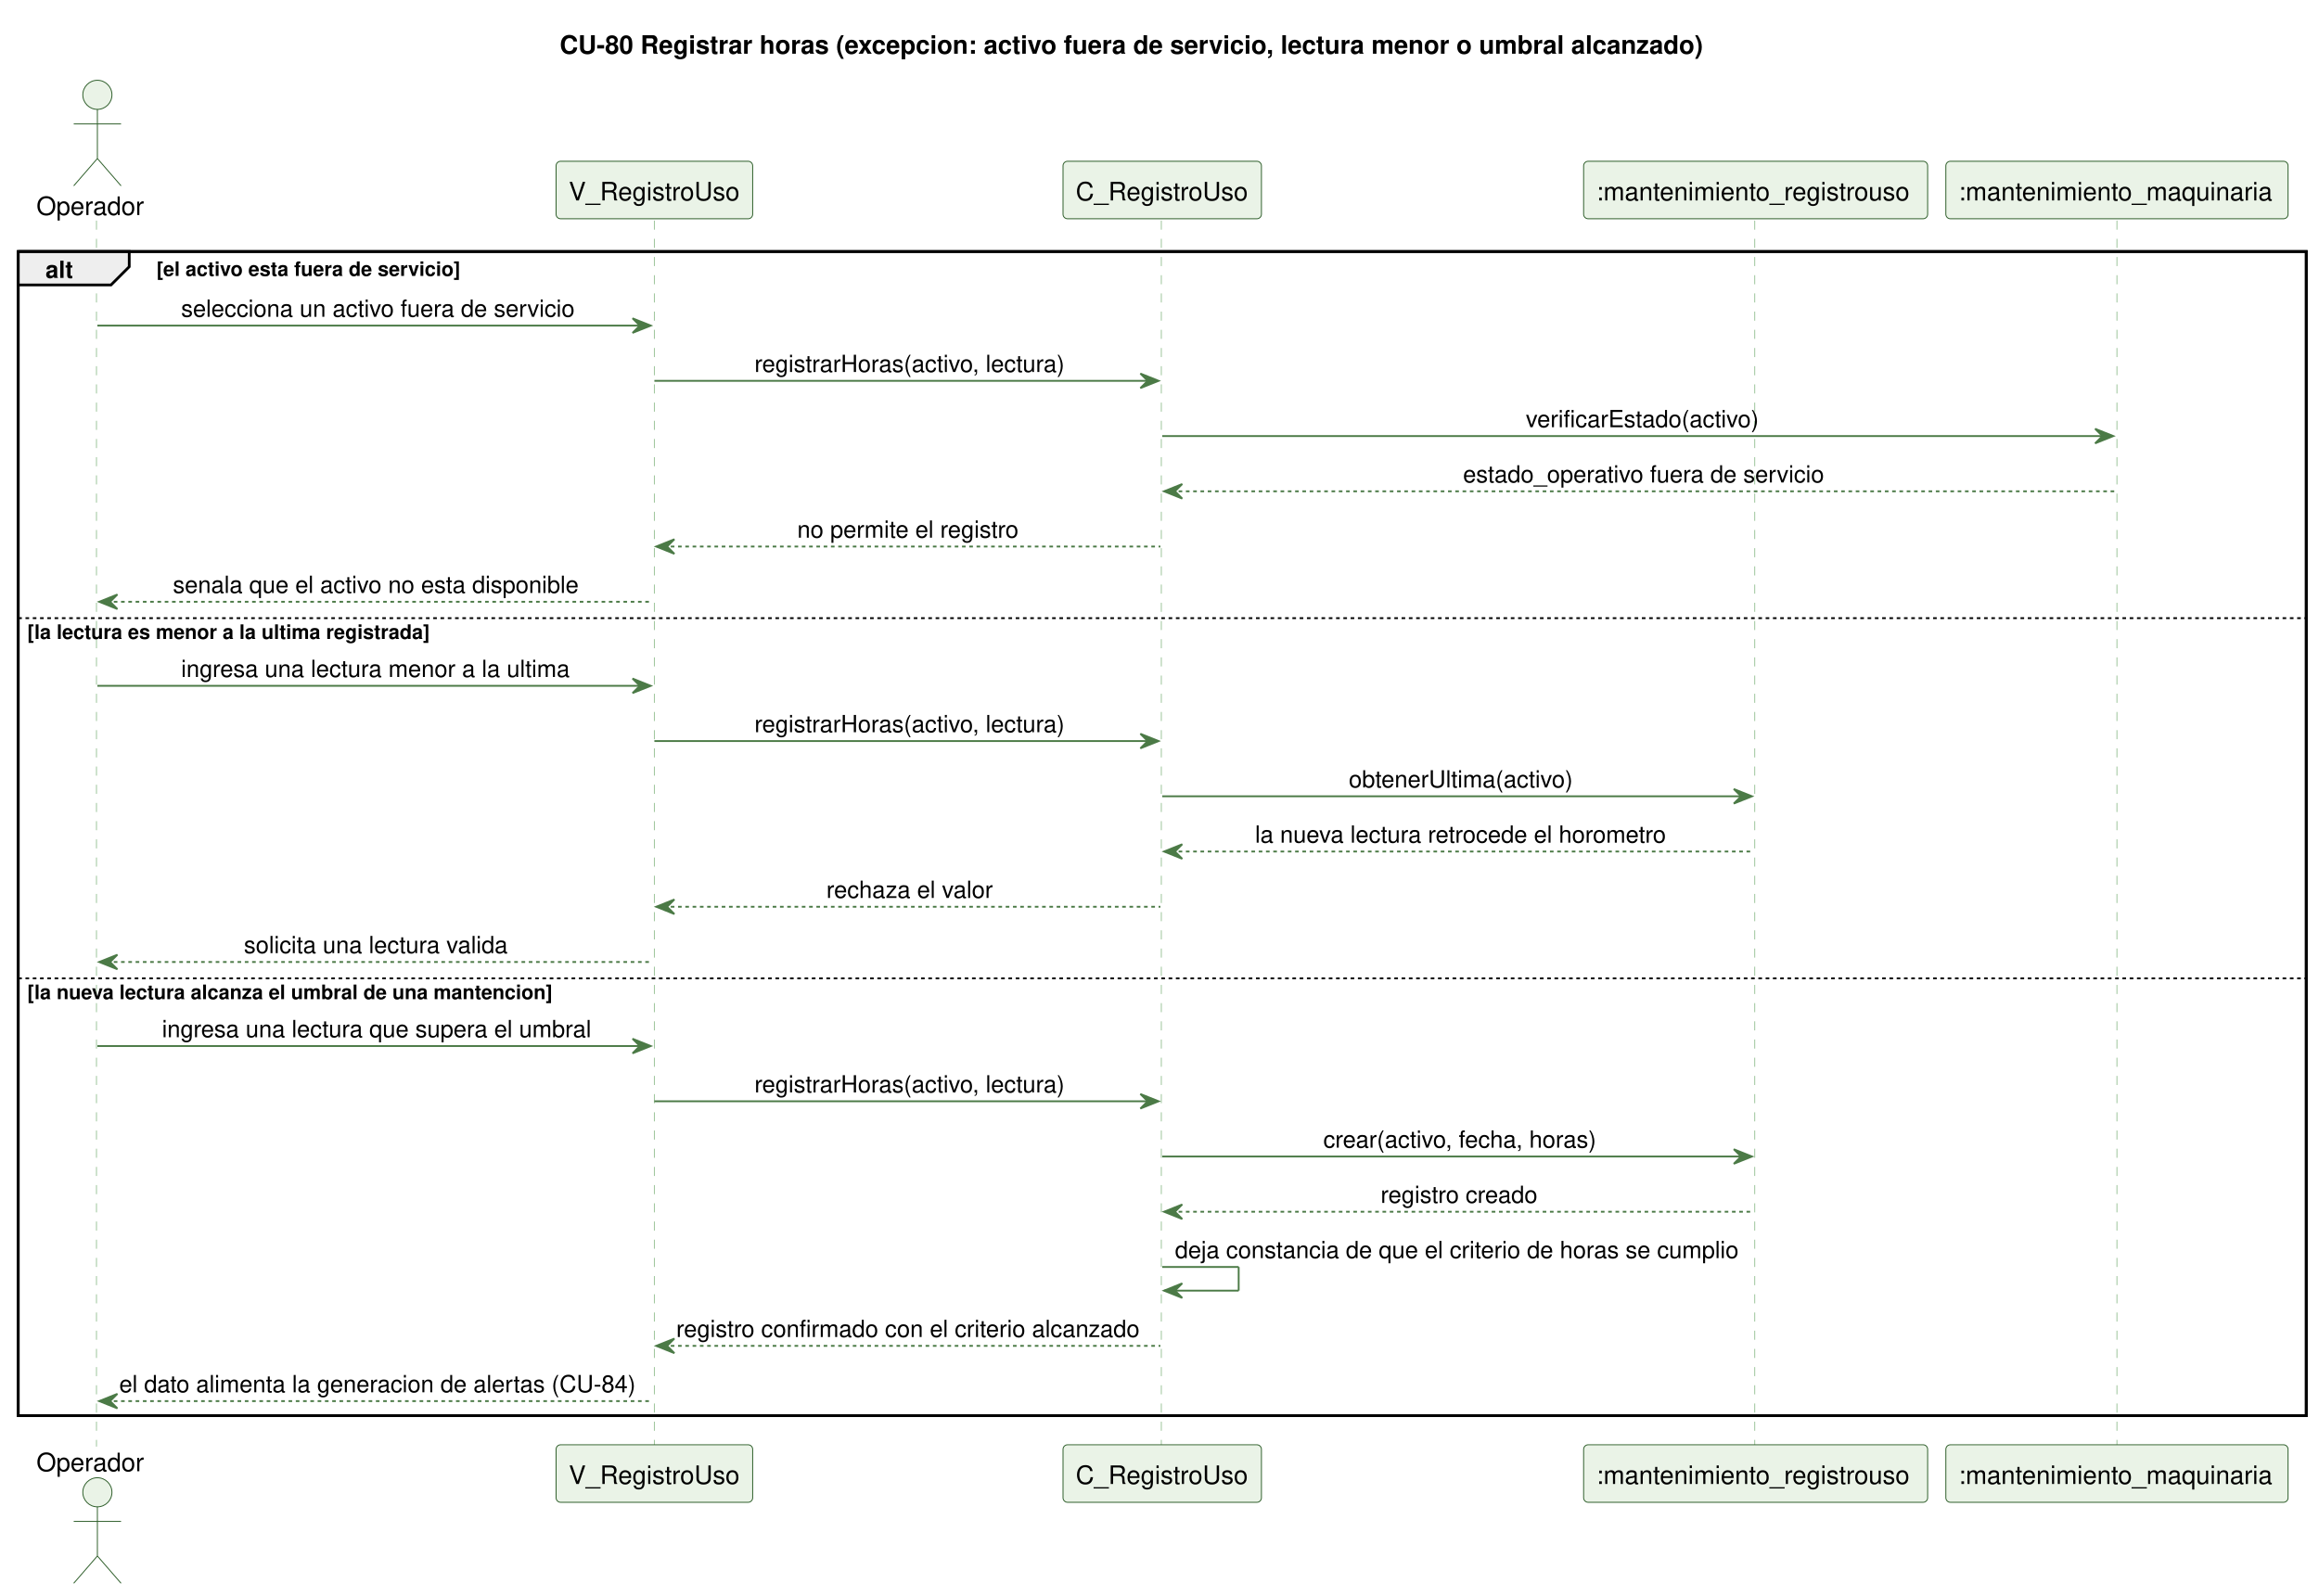
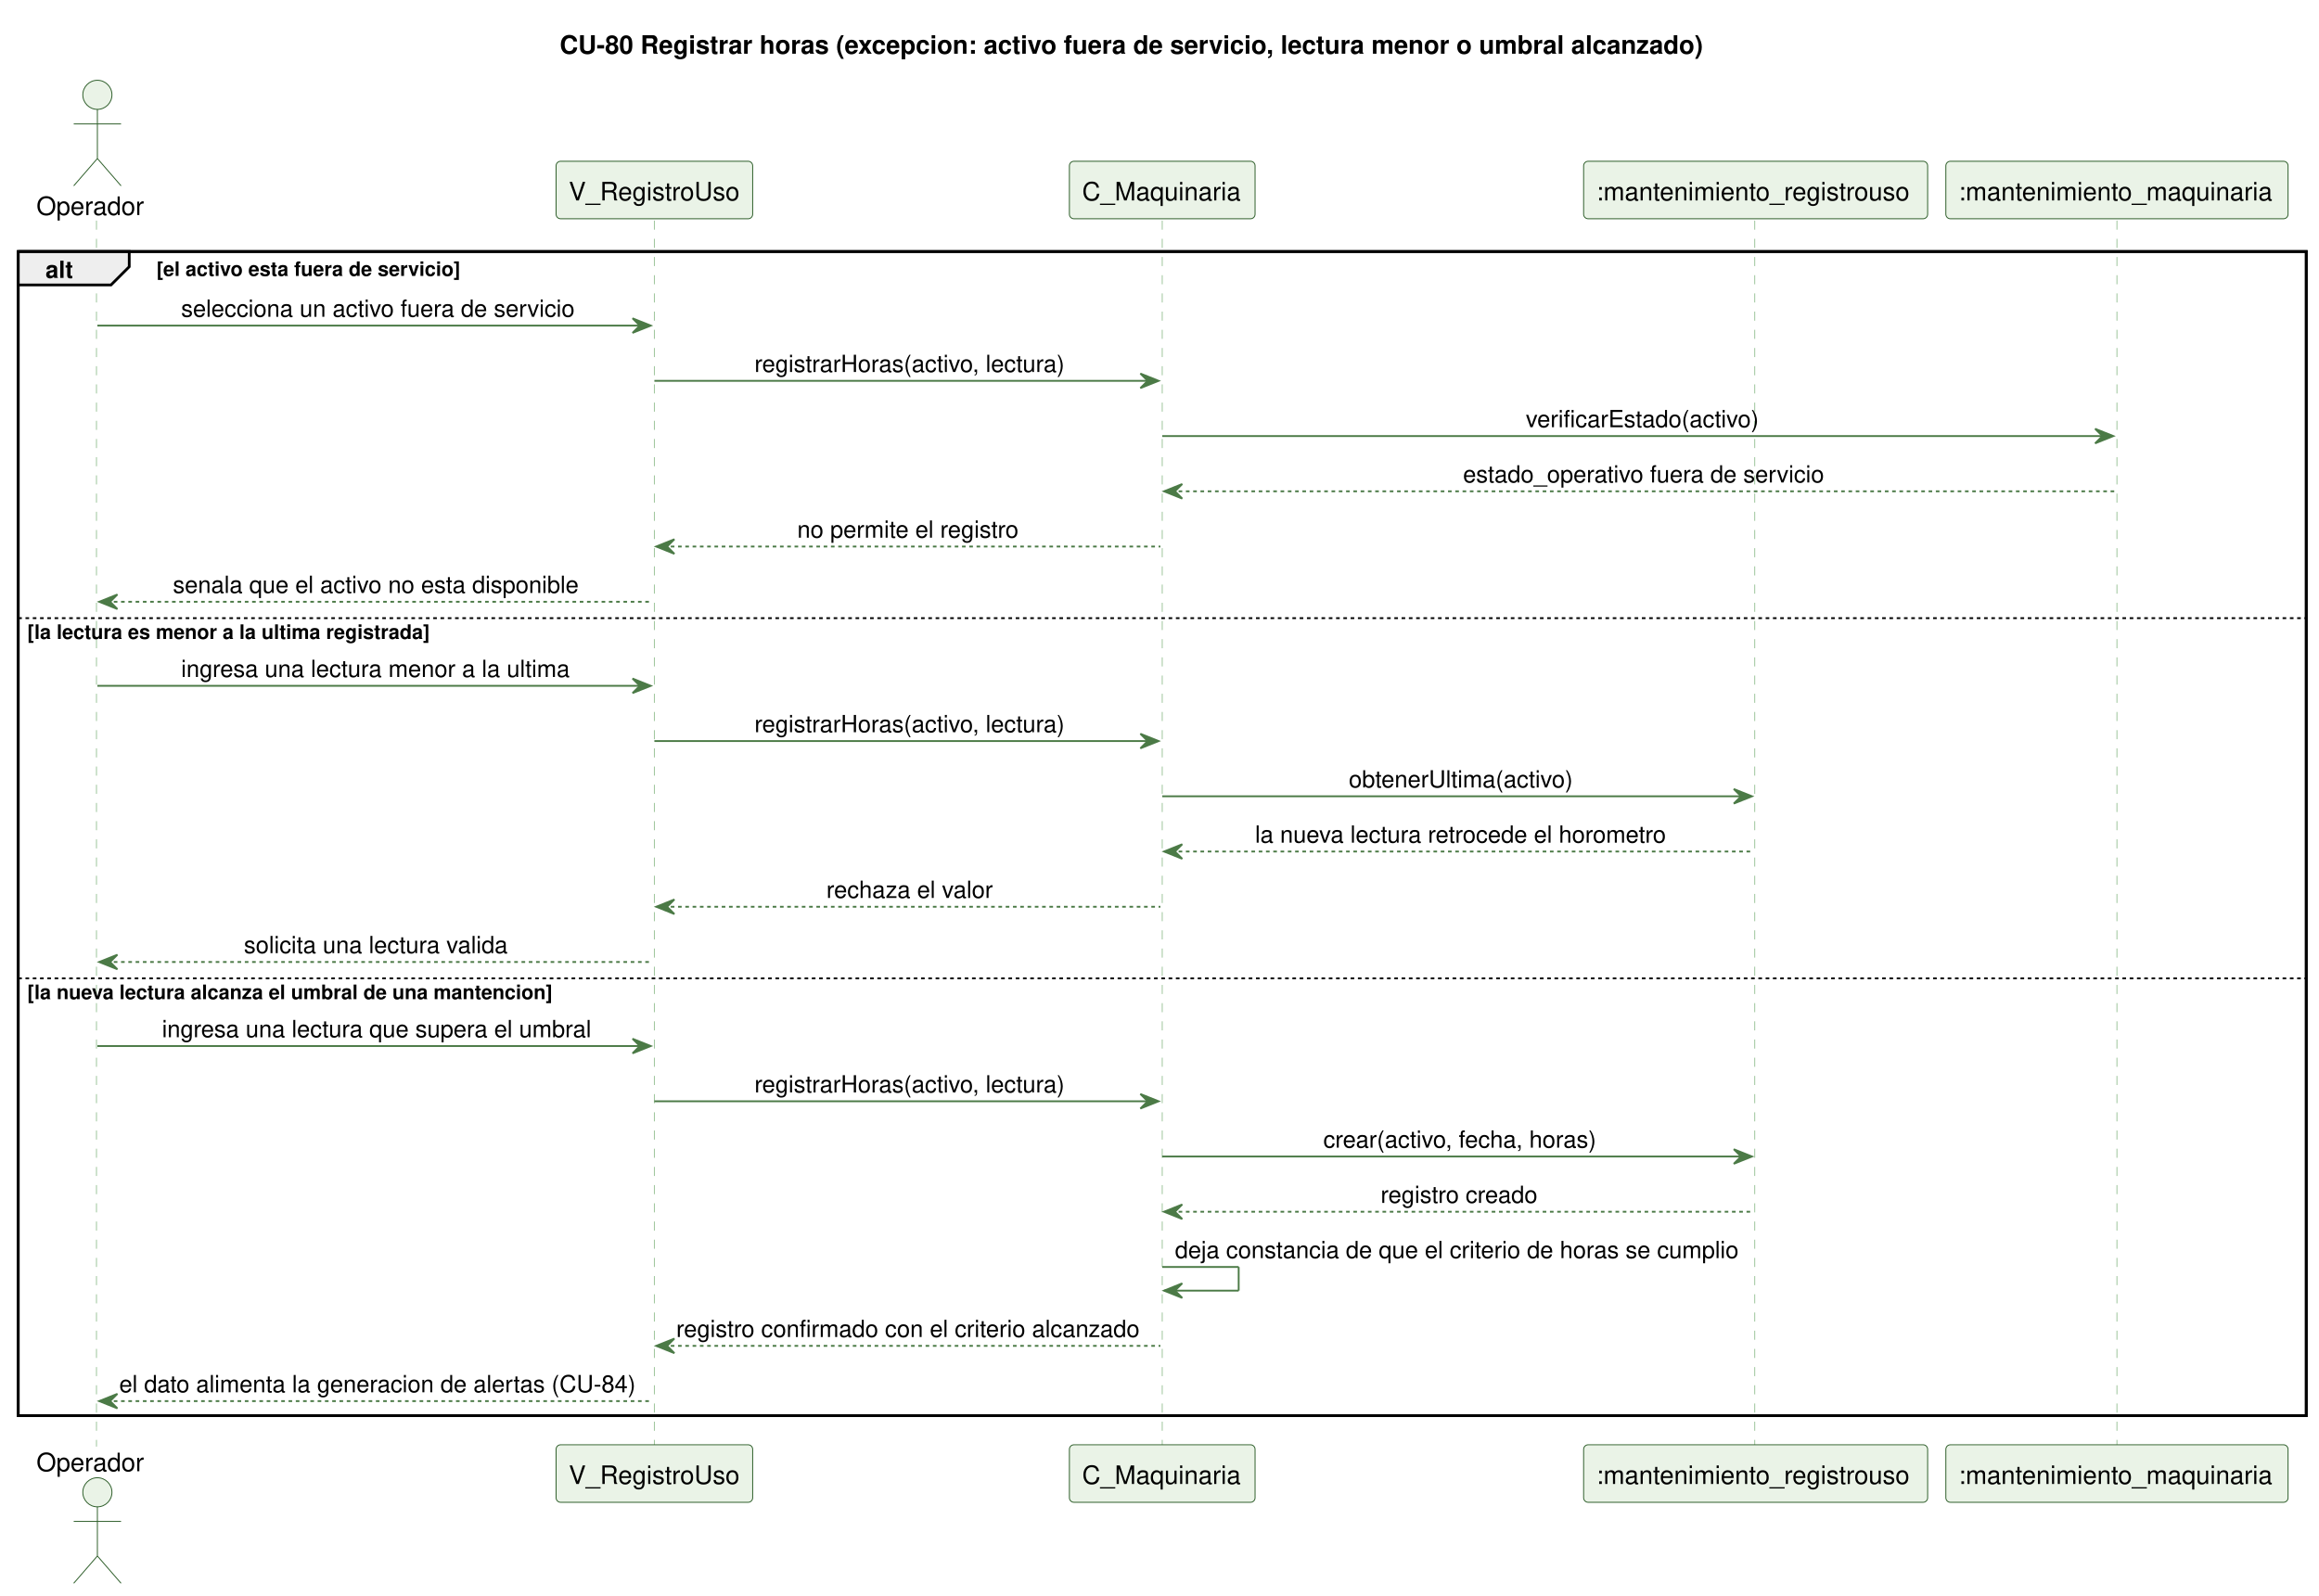
<svg xmlns="http://www.w3.org/2000/svg" contentStyleType="text/css" height="877px" preserveAspectRatio="none" style="width:1274px;height:877px;background:#FFFFFF;" version="1.1" viewBox="0 0 1274 877" width="1274px" zoomAndPan="magnify">
  <defs />
  <g>
    <text fill="#000000" font-family="Helvetica" font-size="14" font-weight="bold" lengthAdjust="spacing" textLength="661" x="307.5" y="29.533">CU-80 Registrar horas (excepcion: activo fuera de servicio, lectura menor o umbral alcanzado)</text>
    <rect fill="none" height="639.703" style="stroke:#000000;stroke-width:1.5;" width="1257" x="10" y="138.219" />
    <line style="stroke:#9CC49A;stroke-width:0.5;stroke-dasharray:5.0,5.0;" x1="53" x2="53" y1="121.219" y2="794.922" />
    <line style="stroke:#9CC49A;stroke-width:0.5;stroke-dasharray:5.0,5.0;" x1="359.5" x2="359.5" y1="121.219" y2="794.922" />
-     <line style="stroke:#9CC49A;stroke-width:0.5;stroke-dasharray:5.0,5.0;" x1="638" x2="638" y1="121.219" y2="794.922" />
+     <line style="stroke:#9CC49A;stroke-width:0.5;stroke-dasharray:5.0,5.0;" x1="638.5" x2="638.5" y1="121.219" y2="794.922" />
    <line style="stroke:#9CC49A;stroke-width:0.5;stroke-dasharray:5.0,5.0;" x1="964" x2="964" y1="121.219" y2="794.922" />
    <line style="stroke:#9CC49A;stroke-width:0.5;stroke-dasharray:5.0,5.0;" x1="1163" x2="1163" y1="121.219" y2="794.922" />
    <text fill="#000000" font-family="Helvetica" font-size="14" lengthAdjust="spacing" textLength="61" x="20" y="118.143">Operador</text>
    <ellipse cx="53.5" cy="52.109" fill="#EAF3E7" rx="8" ry="8" style="stroke:#2E5E2A;stroke-width:0.5;" />
    <path d="M53.5,60.109 L53.5,87.109 M40.5,68.109 L66.5,68.109 M53.5,87.109 L40.5,102.109 M53.5,87.109 L66.5,102.109 " fill="none" style="stroke:#2E5E2A;stroke-width:0.5;" />
    <text fill="#000000" font-family="Helvetica" font-size="14" lengthAdjust="spacing" textLength="61" x="20" y="808.455">Operador</text>
    <ellipse cx="53.5" cy="820.031" fill="#EAF3E7" rx="8" ry="8" style="stroke:#2E5E2A;stroke-width:0.5;" />
    <path d="M53.5,828.031 L53.5,855.031 M40.5,836.031 L66.5,836.031 M53.5,855.031 L40.5,870.031 M53.5,855.031 L66.5,870.031 " fill="none" style="stroke:#2E5E2A;stroke-width:0.5;" />
    <rect fill="#EAF3E7" height="31.609" rx="2.5" ry="2.5" style="stroke:#2E5E2A;stroke-width:0.5;" width="108" x="305.5" y="88.609" />
    <text fill="#000000" font-family="Helvetica" font-size="14" lengthAdjust="spacing" textLength="94" x="312.5" y="110.143">V_RegistroUso</text>
    <rect fill="#EAF3E7" height="31.609" rx="2.5" ry="2.5" style="stroke:#2E5E2A;stroke-width:0.5;" width="108" x="305.5" y="793.922" />
    <text fill="#000000" font-family="Helvetica" font-size="14" lengthAdjust="spacing" textLength="94" x="312.5" y="815.455">V_RegistroUso</text>
-     <rect fill="#EAF3E7" height="31.609" rx="2.5" ry="2.5" style="stroke:#2E5E2A;stroke-width:0.5;" width="109" x="584" y="88.609" />
-     <text fill="#000000" font-family="Helvetica" font-size="14" lengthAdjust="spacing" textLength="95" x="591" y="110.143">C_RegistroUso</text>
-     <rect fill="#EAF3E7" height="31.609" rx="2.5" ry="2.5" style="stroke:#2E5E2A;stroke-width:0.5;" width="109" x="584" y="793.922" />
-     <text fill="#000000" font-family="Helvetica" font-size="14" lengthAdjust="spacing" textLength="95" x="591" y="815.455">C_RegistroUso</text>
+     <rect fill="#EAF3E7" height="31.609" rx="2.5" ry="2.5" style="stroke:#2E5E2A;stroke-width:0.5;" width="102" x="587.5" y="88.609" />
+     <text fill="#000000" font-family="Helvetica" font-size="14" lengthAdjust="spacing" textLength="88" x="594.5" y="110.143">C_Maquinaria</text>
+     <rect fill="#EAF3E7" height="31.609" rx="2.5" ry="2.5" style="stroke:#2E5E2A;stroke-width:0.5;" width="102" x="587.5" y="793.922" />
+     <text fill="#000000" font-family="Helvetica" font-size="14" lengthAdjust="spacing" textLength="88" x="594.5" y="815.455">C_Maquinaria</text>
    <rect fill="#EAF3E7" height="31.609" rx="2.5" ry="2.5" style="stroke:#2E5E2A;stroke-width:0.5;" width="189" x="870" y="88.609" />
    <text fill="#000000" font-family="Helvetica" font-size="14" lengthAdjust="spacing" textLength="175" x="877" y="110.143">:mantenimiento_registrouso</text>
    <rect fill="#EAF3E7" height="31.609" rx="2.5" ry="2.5" style="stroke:#2E5E2A;stroke-width:0.5;" width="189" x="870" y="793.922" />
    <text fill="#000000" font-family="Helvetica" font-size="14" lengthAdjust="spacing" textLength="175" x="877" y="815.455">:mantenimiento_registrouso</text>
    <rect fill="#EAF3E7" height="31.609" rx="2.5" ry="2.5" style="stroke:#2E5E2A;stroke-width:0.5;" width="188" x="1069" y="88.609" />
    <text fill="#000000" font-family="Helvetica" font-size="14" lengthAdjust="spacing" textLength="174" x="1076" y="110.143">:mantenimiento_maquinaria</text>
    <rect fill="#EAF3E7" height="31.609" rx="2.5" ry="2.5" style="stroke:#2E5E2A;stroke-width:0.5;" width="188" x="1069" y="793.922" />
    <text fill="#000000" font-family="Helvetica" font-size="14" lengthAdjust="spacing" textLength="174" x="1076" y="815.455">:mantenimiento_maquinaria</text>
    <path d="M10,138.219 L71,138.219 L71,146.57 L61,156.57 L10,156.57 L10,138.219 " fill="#EEEEEE" style="stroke:#000000;stroke-width:1.5;" />
    <rect fill="none" height="639.703" style="stroke:#000000;stroke-width:1.5;" width="1257" x="10" y="138.219" />
    <text fill="#000000" font-family="Helvetica" font-size="13" font-weight="bold" lengthAdjust="spacing" textLength="16" x="25" y="152.714">alt</text>
    <text fill="#000000" font-family="Helvetica" font-size="11" font-weight="bold" lengthAdjust="spacing" textLength="176" x="86" y="151.638">[el activo esta fuera de servicio]</text>
    <polygon fill="#4B7A46" points="347.5,174.922,357.5,178.922,347.5,182.922,351.5,178.922" style="stroke:#4B7A46;stroke-width:1.0;" />
    <line style="stroke:#4B7A46;stroke-width:1.0;" x1="53.5" x2="353.5" y1="178.922" y2="178.922" />
    <text fill="#000000" font-family="Helvetica" font-size="13" lengthAdjust="spacing" textLength="214" x="99.5" y="174.065">selecciona un activo fuera de servicio</text>
    <polygon fill="#4B7A46" points="626.5,205.273,636.5,209.273,626.5,213.273,630.5,209.273" style="stroke:#4B7A46;stroke-width:1.0;" />
    <line style="stroke:#4B7A46;stroke-width:1.0;" x1="359.5" x2="632.5" y1="209.273" y2="209.273" />
    <text fill="#000000" font-family="Helvetica" font-size="13" lengthAdjust="spacing" textLength="169" x="414.5" y="204.417">registrarHoras(activo, lectura)</text>
    <polygon fill="#4B7A46" points="1151,235.625,1161,239.625,1151,243.625,1155,239.625" style="stroke:#4B7A46;stroke-width:1.0;" />
    <line style="stroke:#4B7A46;stroke-width:1.0;" x1="638.5" x2="1157" y1="239.625" y2="239.625" />
    <text fill="#000000" font-family="Helvetica" font-size="13" lengthAdjust="spacing" textLength="125" x="838.25" y="234.769">verificarEstado(activo)</text>
    <polygon fill="#4B7A46" points="649.5,265.977,639.5,269.977,649.5,273.977,645.5,269.977" style="stroke:#4B7A46;stroke-width:1.0;" />
    <line style="stroke:#4B7A46;stroke-width:1.0;stroke-dasharray:2.0,2.0;" x1="643.5" x2="1162" y1="269.977" y2="269.977" />
    <text fill="#000000" font-family="Helvetica" font-size="13" lengthAdjust="spacing" textLength="194" x="803.75" y="265.12">estado_operativo fuera de servicio</text>
    <polygon fill="#4B7A46" points="370.5,296.328,360.5,300.328,370.5,304.328,366.5,300.328" style="stroke:#4B7A46;stroke-width:1.0;" />
    <line style="stroke:#4B7A46;stroke-width:1.0;stroke-dasharray:2.0,2.0;" x1="364.5" x2="637.5" y1="300.328" y2="300.328" />
    <text fill="#000000" font-family="Helvetica" font-size="13" lengthAdjust="spacing" textLength="122" x="438" y="295.472">no permite el registro</text>
    <polygon fill="#4B7A46" points="64.5,326.68,54.5,330.68,64.5,334.68,60.5,330.68" style="stroke:#4B7A46;stroke-width:1.0;" />
    <line style="stroke:#4B7A46;stroke-width:1.0;stroke-dasharray:2.0,2.0;" x1="58.5" x2="358.5" y1="330.68" y2="330.68" />
    <text fill="#000000" font-family="Helvetica" font-size="13" lengthAdjust="spacing" textLength="223" x="95" y="325.823">senala que el activo no esta disponible</text>
    <line style="stroke:#000000;stroke-width:1.0;stroke-dasharray:2.0,2.0;" x1="10" x2="1267" y1="339.68" y2="339.68" />
    <text fill="#000000" font-family="Helvetica" font-size="11" font-weight="bold" lengthAdjust="spacing" textLength="233" x="15" y="351.099">[la lectura es menor a la ultima registrada]</text>
    <polygon fill="#4B7A46" points="347.5,372.867,357.5,376.867,347.5,380.867,351.5,376.867" style="stroke:#4B7A46;stroke-width:1.0;" />
    <line style="stroke:#4B7A46;stroke-width:1.0;" x1="53.5" x2="353.5" y1="376.867" y2="376.867" />
    <text fill="#000000" font-family="Helvetica" font-size="13" lengthAdjust="spacing" textLength="214" x="99.5" y="372.011">ingresa una lectura menor a la ultima</text>
    <polygon fill="#4B7A46" points="626.5,403.219,636.5,407.219,626.5,411.219,630.5,407.219" style="stroke:#4B7A46;stroke-width:1.0;" />
    <line style="stroke:#4B7A46;stroke-width:1.0;" x1="359.5" x2="632.5" y1="407.219" y2="407.219" />
    <text fill="#000000" font-family="Helvetica" font-size="13" lengthAdjust="spacing" textLength="169" x="414.5" y="402.362">registrarHoras(activo, lectura)</text>
    <polygon fill="#4B7A46" points="952.5,433.57,962.5,437.57,952.5,441.57,956.5,437.57" style="stroke:#4B7A46;stroke-width:1.0;" />
    <line style="stroke:#4B7A46;stroke-width:1.0;" x1="638.5" x2="958.5" y1="437.57" y2="437.57" />
    <text fill="#000000" font-family="Helvetica" font-size="13" lengthAdjust="spacing" textLength="121" x="741" y="432.714">obtenerUltima(activo)</text>
    <polygon fill="#4B7A46" points="649.5,463.922,639.5,467.922,649.5,471.922,645.5,467.922" style="stroke:#4B7A46;stroke-width:1.0;" />
    <line style="stroke:#4B7A46;stroke-width:1.0;stroke-dasharray:2.0,2.0;" x1="643.5" x2="963.5" y1="467.922" y2="467.922" />
    <text fill="#000000" font-family="Helvetica" font-size="13" lengthAdjust="spacing" textLength="224" x="689.5" y="463.065">la nueva lectura retrocede el horometro</text>
    <polygon fill="#4B7A46" points="370.5,494.273,360.5,498.273,370.5,502.273,366.5,498.273" style="stroke:#4B7A46;stroke-width:1.0;" />
    <line style="stroke:#4B7A46;stroke-width:1.0;stroke-dasharray:2.0,2.0;" x1="364.5" x2="637.5" y1="498.273" y2="498.273" />
    <text fill="#000000" font-family="Helvetica" font-size="13" lengthAdjust="spacing" textLength="90" x="454" y="493.417">rechaza el valor</text>
    <polygon fill="#4B7A46" points="64.5,524.625,54.5,528.625,64.5,532.625,60.5,528.625" style="stroke:#4B7A46;stroke-width:1.0;" />
    <line style="stroke:#4B7A46;stroke-width:1.0;stroke-dasharray:2.0,2.0;" x1="58.5" x2="358.5" y1="528.625" y2="528.625" />
    <text fill="#000000" font-family="Helvetica" font-size="13" lengthAdjust="spacing" textLength="145" x="134" y="523.769">solicita una lectura valida</text>
    <line style="stroke:#000000;stroke-width:1.0;stroke-dasharray:2.0,2.0;" x1="10" x2="1267" y1="537.625" y2="537.625" />
    <text fill="#000000" font-family="Helvetica" font-size="11" font-weight="bold" lengthAdjust="spacing" textLength="300" x="15" y="549.044">[la nueva lectura alcanza el umbral de una mantencion]</text>
    <polygon fill="#4B7A46" points="347.5,570.812,357.5,574.812,347.5,578.812,351.5,574.812" style="stroke:#4B7A46;stroke-width:1.0;" />
    <line style="stroke:#4B7A46;stroke-width:1.0;" x1="53.5" x2="353.5" y1="574.812" y2="574.812" />
    <text fill="#000000" font-family="Helvetica" font-size="13" lengthAdjust="spacing" textLength="235" x="89" y="569.956">ingresa una lectura que supera el umbral</text>
    <polygon fill="#4B7A46" points="626.5,601.164,636.5,605.164,626.5,609.164,630.5,605.164" style="stroke:#4B7A46;stroke-width:1.0;" />
    <line style="stroke:#4B7A46;stroke-width:1.0;" x1="359.5" x2="632.5" y1="605.164" y2="605.164" />
    <text fill="#000000" font-family="Helvetica" font-size="13" lengthAdjust="spacing" textLength="169" x="414.5" y="600.308">registrarHoras(activo, lectura)</text>
    <polygon fill="#4B7A46" points="952.5,631.516,962.5,635.516,952.5,639.516,956.5,635.516" style="stroke:#4B7A46;stroke-width:1.0;" />
    <line style="stroke:#4B7A46;stroke-width:1.0;" x1="638.5" x2="958.5" y1="635.516" y2="635.516" />
    <text fill="#000000" font-family="Helvetica" font-size="13" lengthAdjust="spacing" textLength="149" x="727" y="630.659">crear(activo, fecha, horas)</text>
    <polygon fill="#4B7A46" points="649.5,661.867,639.5,665.867,649.5,669.867,645.5,665.867" style="stroke:#4B7A46;stroke-width:1.0;" />
    <line style="stroke:#4B7A46;stroke-width:1.0;stroke-dasharray:2.0,2.0;" x1="643.5" x2="963.5" y1="665.867" y2="665.867" />
    <text fill="#000000" font-family="Helvetica" font-size="13" lengthAdjust="spacing" textLength="86" x="758.5" y="661.011">registro creado</text>
    <line style="stroke:#4B7A46;stroke-width:1.0;" x1="638.5" x2="680.5" y1="696.219" y2="696.219" />
    <line style="stroke:#4B7A46;stroke-width:1.0;" x1="680.5" x2="680.5" y1="696.219" y2="709.219" />
    <line style="stroke:#4B7A46;stroke-width:1.0;" x1="639.5" x2="680.5" y1="709.219" y2="709.219" />
    <polygon fill="#4B7A46" points="649.5,705.219,639.5,709.219,649.5,713.219,645.5,709.219" style="stroke:#4B7A46;stroke-width:1.0;" />
    <text fill="#000000" font-family="Helvetica" font-size="13" lengthAdjust="spacing" textLength="312" x="645.5" y="691.362">deja constancia de que el criterio de horas se cumplio</text>
    <polygon fill="#4B7A46" points="370.5,735.57,360.5,739.57,370.5,743.57,366.5,739.57" style="stroke:#4B7A46;stroke-width:1.0;" />
    <line style="stroke:#4B7A46;stroke-width:1.0;stroke-dasharray:2.0,2.0;" x1="364.5" x2="637.5" y1="739.57" y2="739.57" />
    <text fill="#000000" font-family="Helvetica" font-size="13" lengthAdjust="spacing" textLength="255" x="371.5" y="734.714">registro confirmado con el criterio alcanzado</text>
    <polygon fill="#4B7A46" points="64.5,765.922,54.5,769.922,64.5,773.922,60.5,769.922" style="stroke:#4B7A46;stroke-width:1.0;" />
    <line style="stroke:#4B7A46;stroke-width:1.0;stroke-dasharray:2.0,2.0;" x1="58.5" x2="358.5" y1="769.922" y2="769.922" />
    <text fill="#000000" font-family="Helvetica" font-size="13" lengthAdjust="spacing" textLength="282" x="65.5" y="765.065">el dato alimenta la generacion de alertas (CU-84)</text>
  </g>
</svg>
